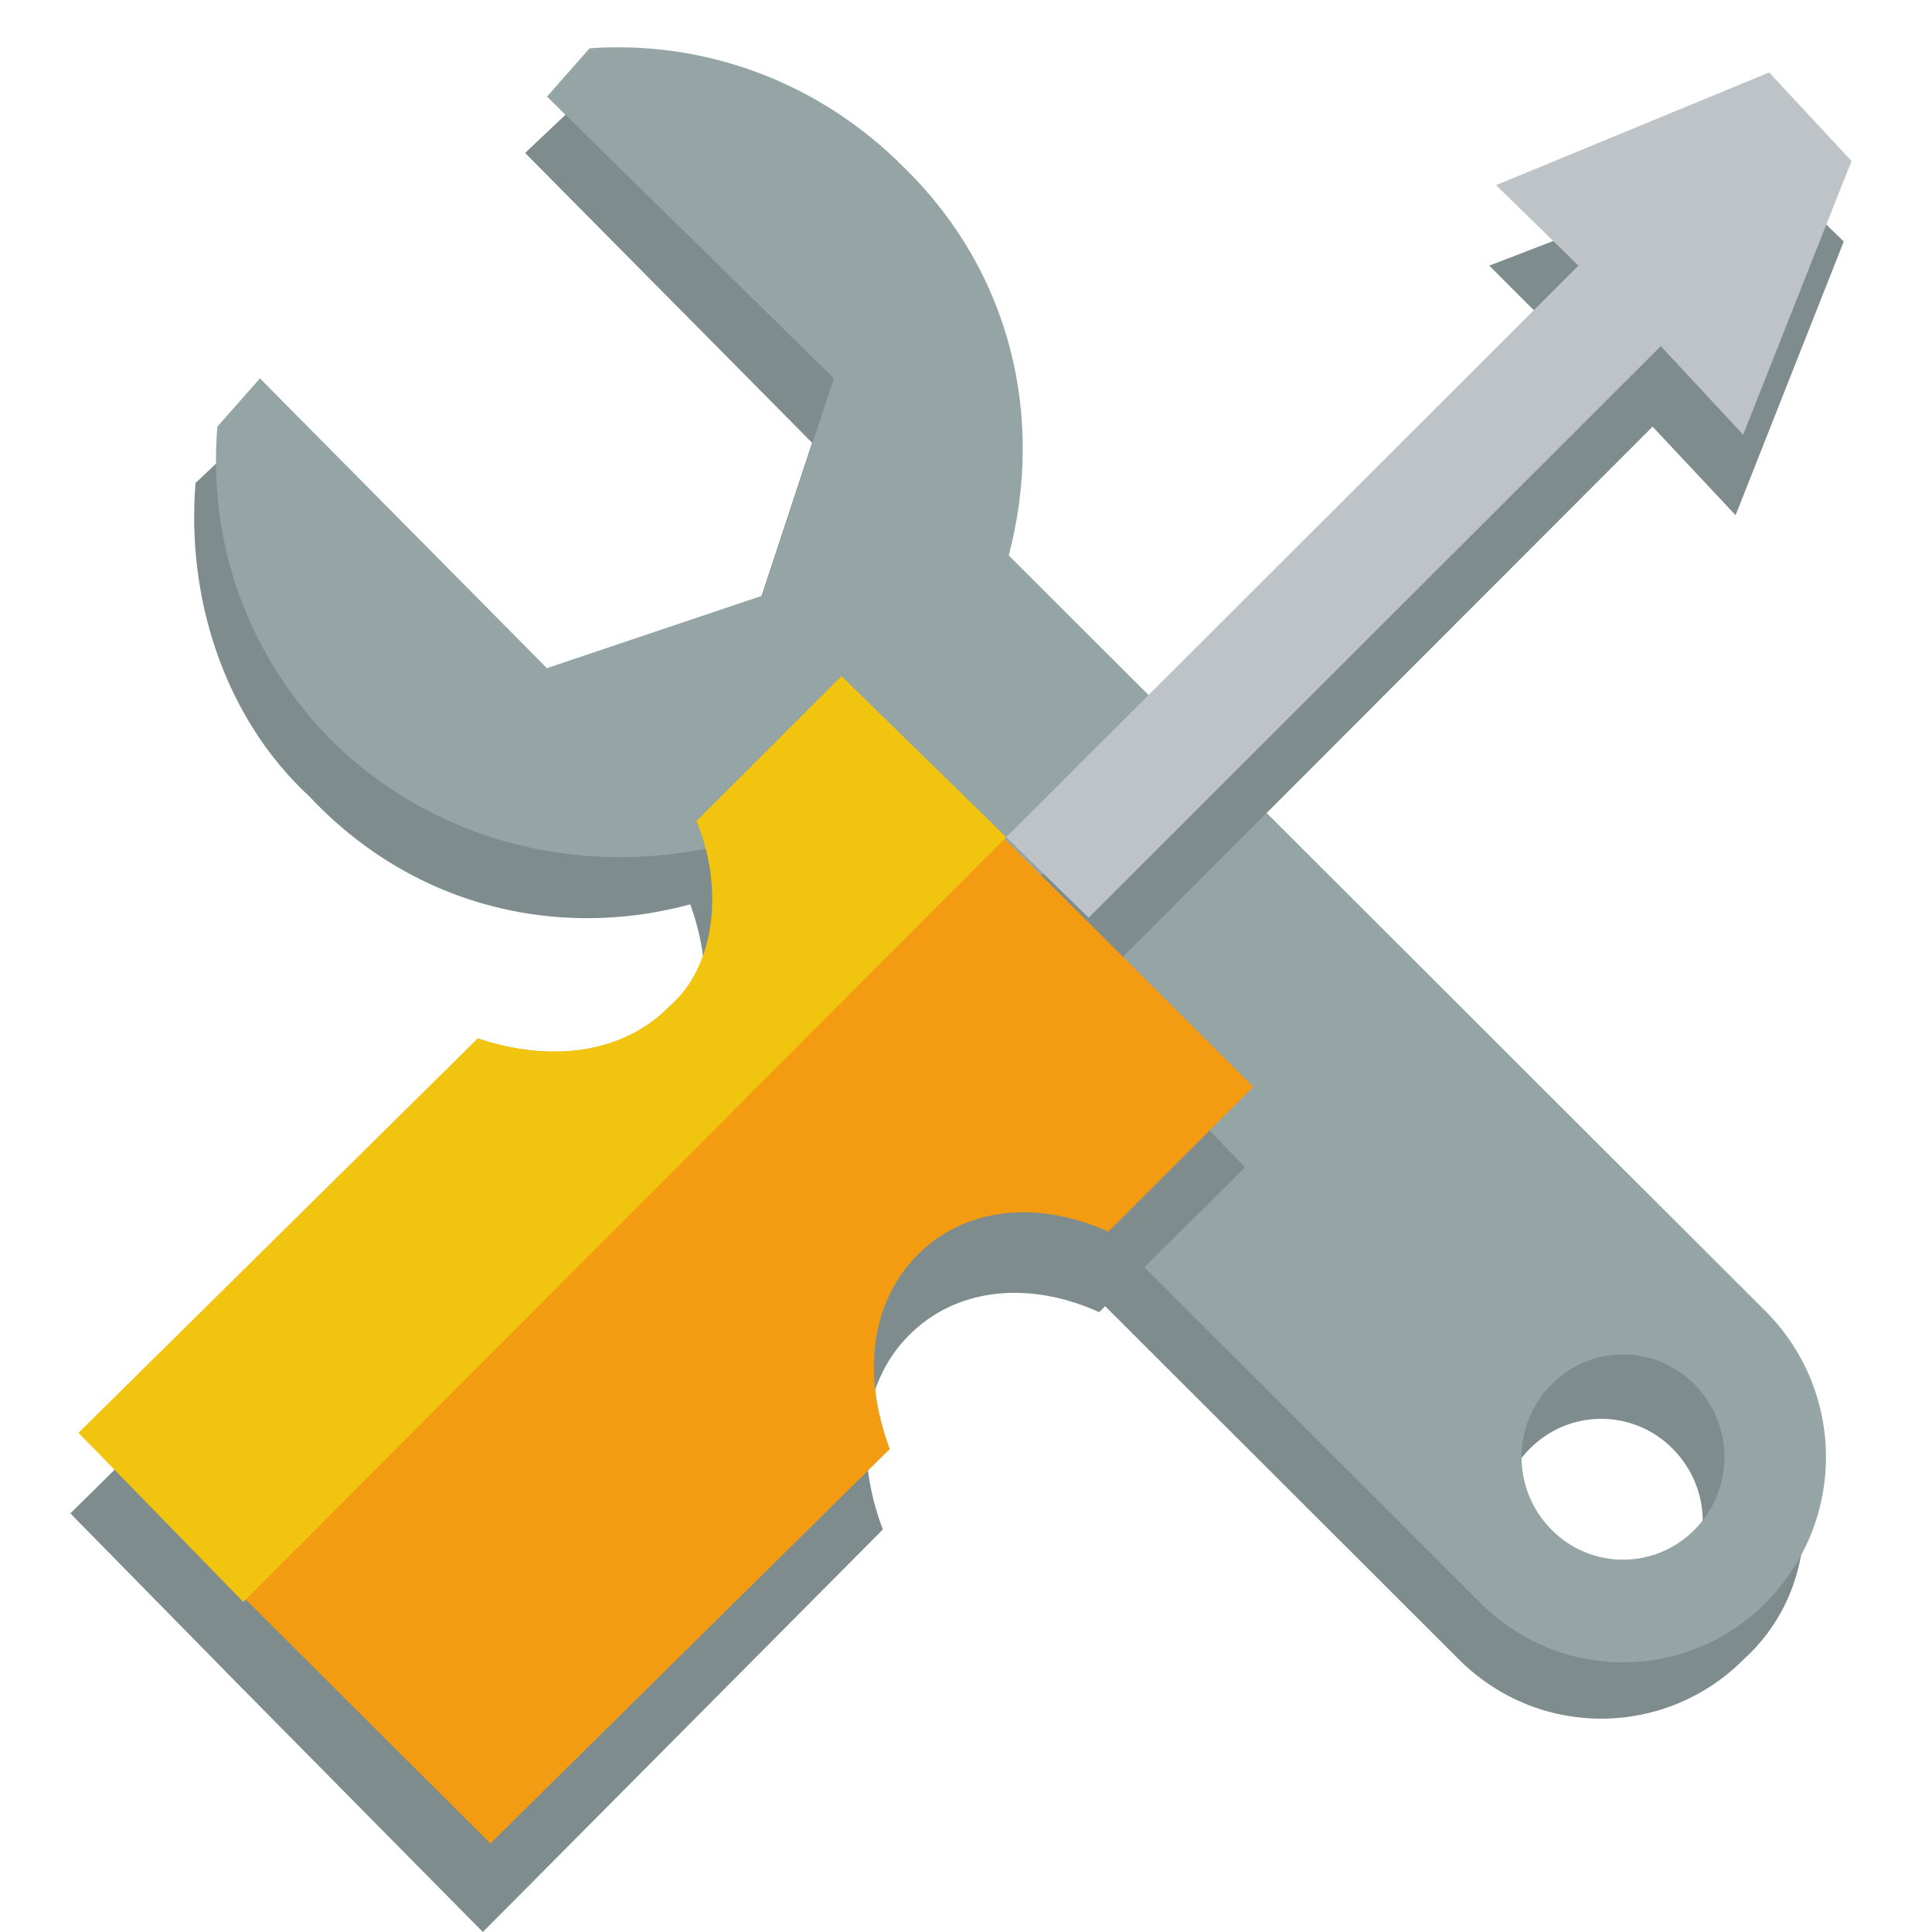
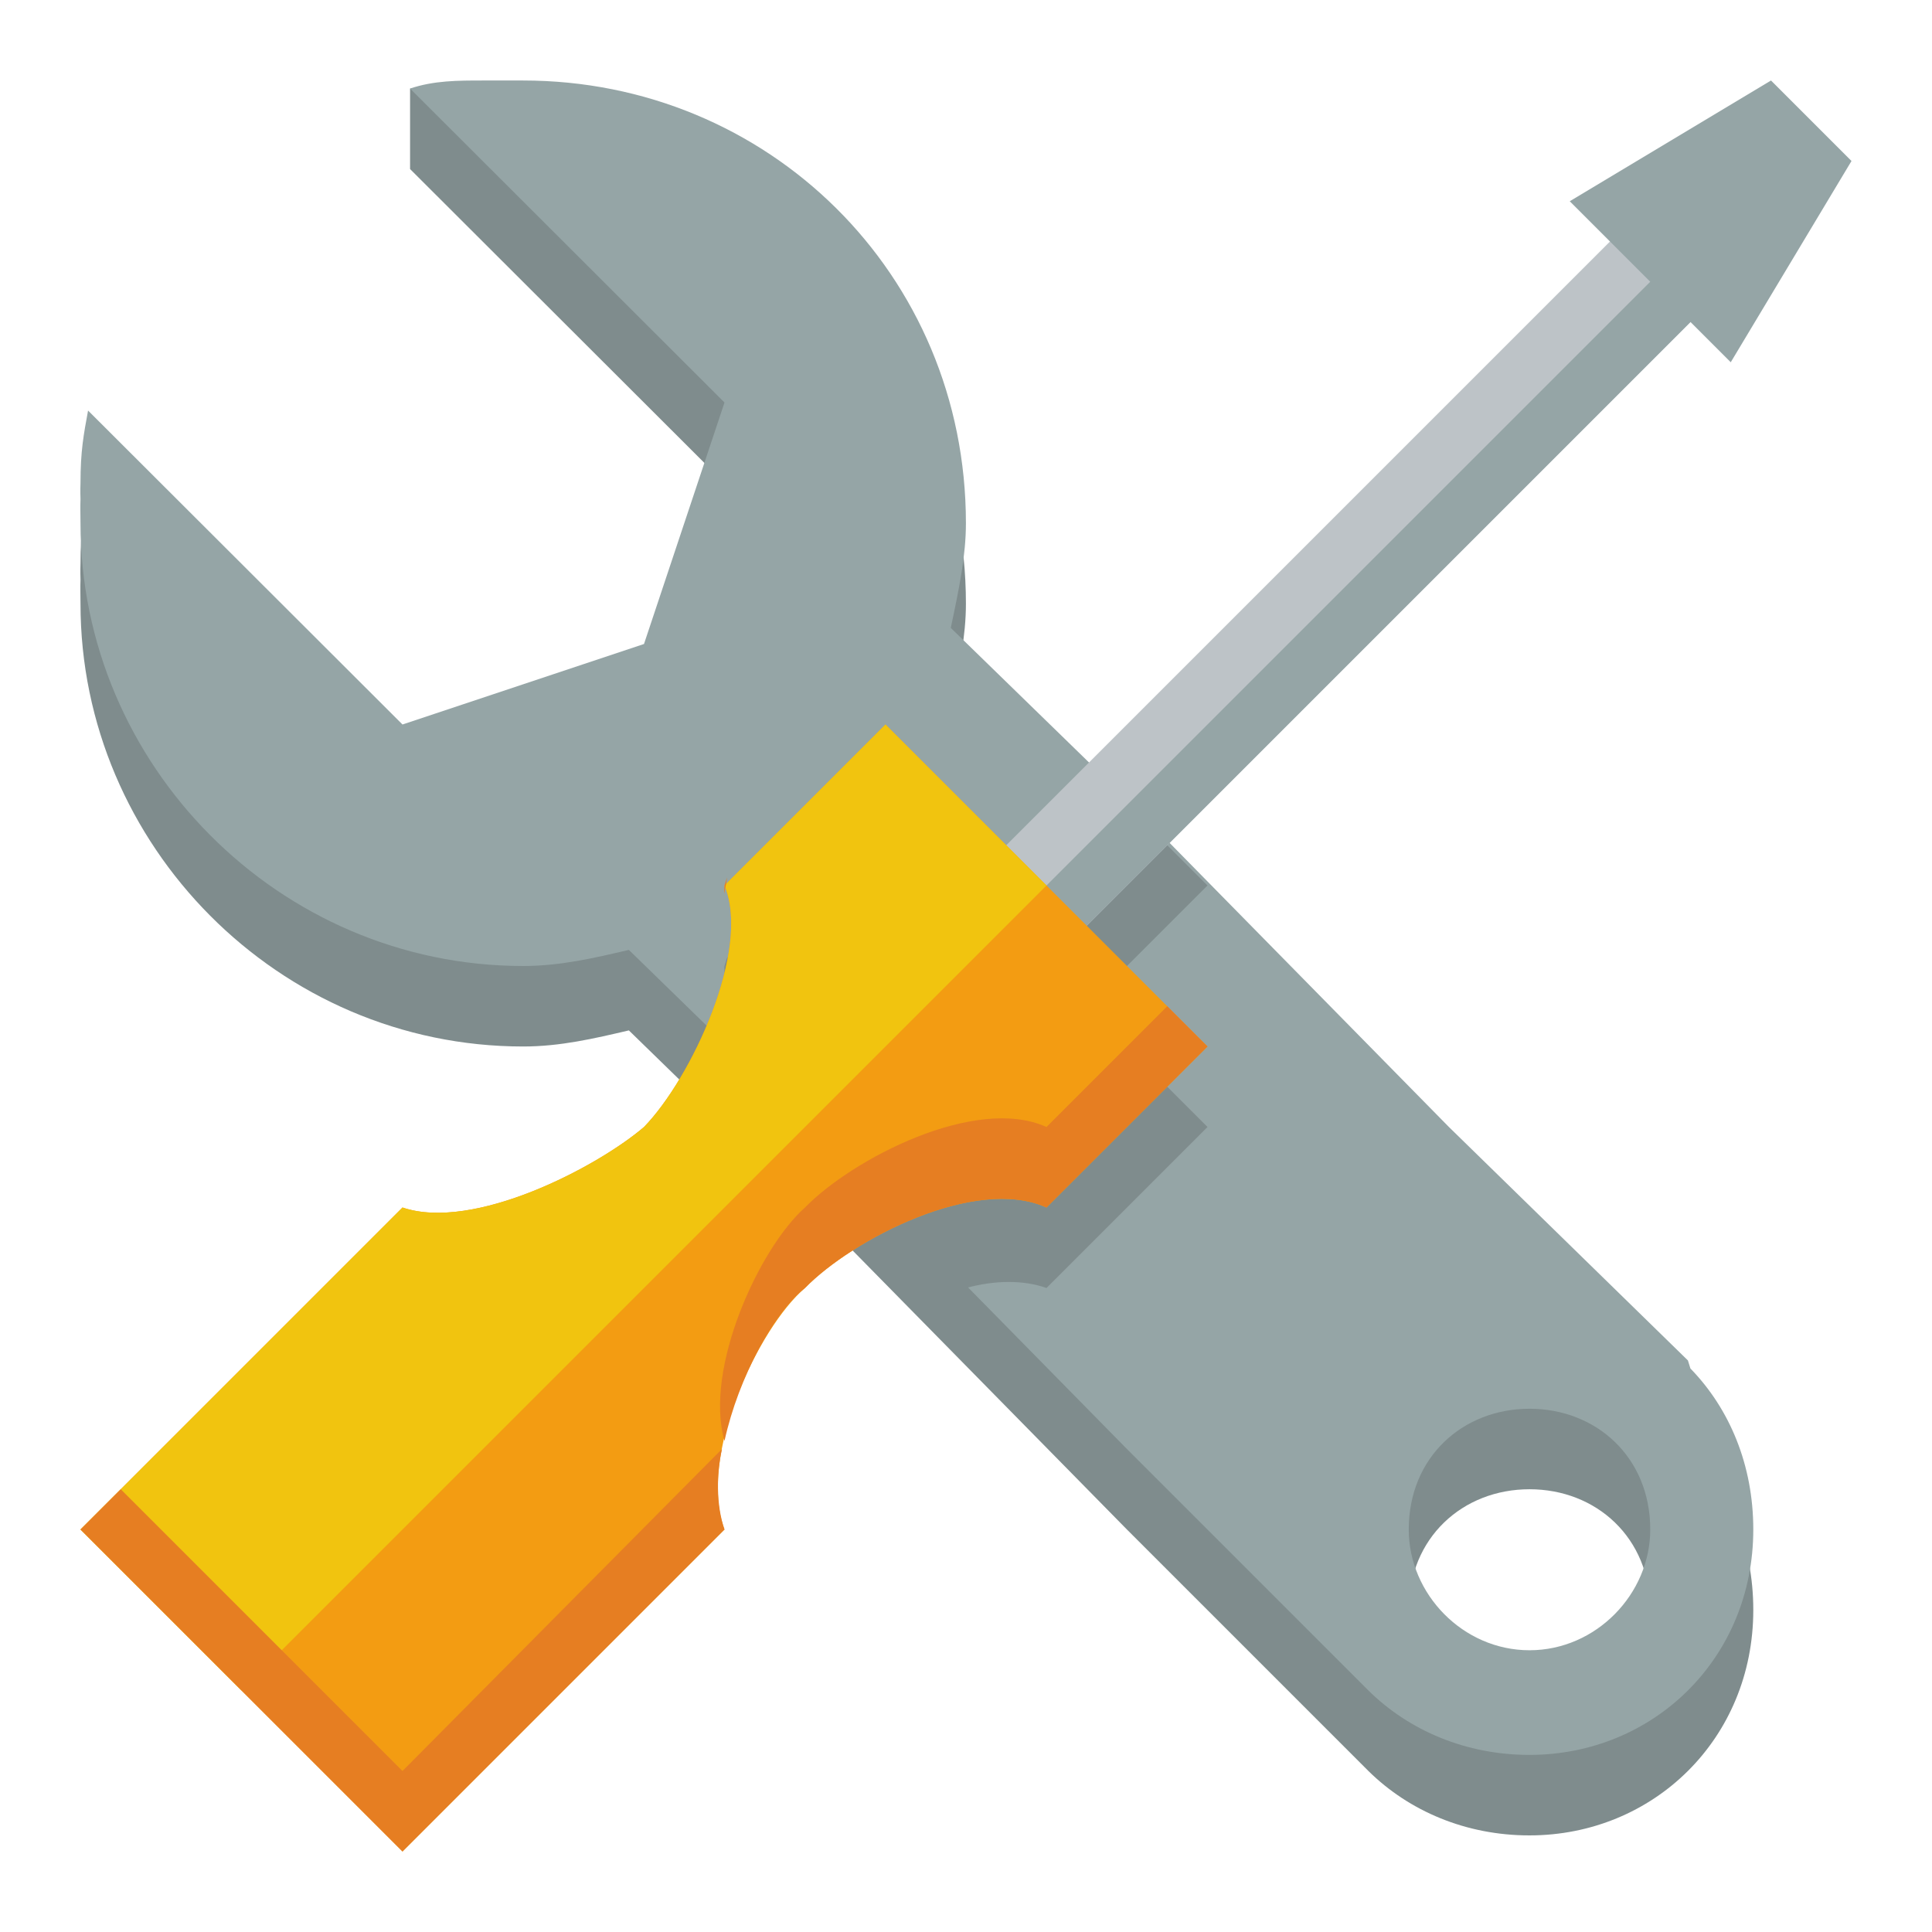
- <svg xmlns="http://www.w3.org/2000/svg" height="24" version="1.1" width="24">
+ <svg xmlns="http://www.w3.org/2000/svg" height="24" width="24" version="1.1">
  <g transform="translate(0 -1028.4)">
-     <g>
-       <path d="m7.052 1029.8c1.41-0.1 2.845 0.3 3.927 1.4 1.318 1.3 1.728 3.2 1.281 4.9l9.414 9.4c0.984 1 0.984 2.6 0 3.5-0.985 1-2.581 1-3.565 0l-9.414-9.4c-1.681 0.5-3.528 0.1-4.846-1.3-1.082-1-1.534-2.5-1.42-3.9l0.529-0.5 3.565 3.6 2.674-0.9 0.891-2.7-3.565-3.6 0.529-0.5zm11.948 16.6c-0.492 0.5-0.492 1.3 0 1.7 0.492 0.5 1.29 0.5 1.782 0 0.493-0.4 0.493-1.2 0-1.7-0.492-0.5-1.29-0.5-1.782 0z" fill="#7f8c8d" />
-       <path d="m7.323 1029c1.41-0.1 2.845 0.4 3.927 1.5 1.318 1.3 1.728 3.1 1.281 4.8l9.413 9.4c0.985 1 0.985 2.6 0 3.6-0.984 1-2.58 1-3.565 0l-9.413-9.4c-1.681 0.4-3.528 0-4.846-1.3-1.082-1.1-1.534-2.5-1.42-3.9l0.529-0.6 3.565 3.6 2.674-0.9 0.891-2.7-3.564-3.5 0.529-0.6zm11.948 16.6c-0.493 0.5-0.493 1.3 0 1.8 0.492 0.5 1.29 0.5 1.782 0s0.492-1.3 0-1.8-1.29-0.5-1.782 0z" fill="#95a5a6" />
-       <path d="m21.875 1030.4-3.375 1.3 1 1-7.094 7.1-2.062-2-1.782 1.8c0.337 0.9 0.24 1.8-0.344 2.4-0.073 0-0.136 0.1-0.219 0.1-0.248 0.2-0.535 0.3-0.844 0.4-0.412 0-0.87 0-1.312-0.2l-4.969 4.9 2.062 2.1 3.062 3.1 4.969-5c-0.338-0.9-0.272-1.8 0.312-2.4s1.491-0.7 2.375-0.3l1.813-1.8-2.031-2.1 7.093-7.1 1.031 1.1 1.344-3.4-1.031-1z" fill="#7f8c8d" />
-       <path d="m10.454 1036.8-1.802 1.8c0.338 0.8 0.25 1.8-0.334 2.3-0.584 0.6-1.496 0.7-2.381 0.4l-4.96 4.9 5.115 5.1 4.961-4.9c-0.337-0.9-0.25-1.8 0.334-2.4s1.497-0.7 2.381-0.3l1.801-1.8-5.115-5.1z" fill="#f39c12" />
-       <path d="m13.523 1039.8 7.108-7.1 1.023 1.1 1.346-3.4-1.023-1.1-3.392 1.4 1.023 1-7.108 7.1 1.023 1z" fill="#bdc3c7" />
-       <path d="m3.023 1048.3 9.477-9.5-2.046-2-1.802 1.8c0.338 0.8 0.25 1.8-0.334 2.3-0.584 0.6-1.496 0.7-2.381 0.4l-4.96 4.9 2.046 2.1z" fill="#f1c40f" />
+     <g fill="#2980b9">
+       <g transform="translate(-1)">
+         <path d="m6.094 1029.5v1l3.906 3.9-1 3-3 1-3.906-3.9c-0.055 0.3-0.094 0.5-0.094 0.9 0 0-0.004 0.1 0 0.2-0.004 0.1 0 0.2 0 0.3 0 3 2.462 5.5 5.5 5.5 0.459 0 0.886-0.1 1.312-0.2l2.156 2.1 4.031 4.1 3 3c0.507 0.5 1.214 0.8 2 0.8 1.541 0 2.781-1.2 2.781-2.8 0-0.8-0.294-1.5-0.781-2l-0.031-0.1-2.969-2.9-4.031-4.1-2.157-2.1c0.106-0.5 0.188-0.9 0.188-1.3 0-3.1-2.462-5.5-5.5-5.5h-0.25-0.156v-0.9h-1zm13.906 17.4c0.828 0 1.5 0.6 1.5 1.5 0 0.8-0.672 1.5-1.5 1.5s-1.5-0.7-1.5-1.5c0-0.9 0.672-1.5 1.5-1.5z" fill="#7f8c8d" />
+         <path d="m7 1029.4c-0.313 0-0.609 0-0.906 0.1l3.906 3.9-1 3-3 1-3.906-3.9c-0.055 0.3-0.094 0.5-0.094 0.9 0 0-0.004 0.1 0 0.2-0.004 0.1 0 0.2 0 0.3 0 3 2.462 5.5 5.5 5.5 0.459 0 0.886-0.1 1.312-0.2l2.156 2.1 4.031 4.1 3 3c0.507 0.5 1.214 0.8 2 0.8 1.541 0 2.781-1.2 2.781-2.8 0-0.8-0.294-1.5-0.781-2l-0.031-0.1-2.969-2.9-4.031-4.1-2.157-2.1c0.106-0.5 0.188-0.9 0.188-1.3 0-3.1-2.462-5.5-5.5-5.5h-0.25-0.25zm13 16.5c0.828 0 1.5 0.6 1.5 1.5 0 0.8-0.672 1.5-1.5 1.5s-1.5-0.7-1.5-1.5c0-0.9 0.672-1.5 1.5-1.5z" fill="#95a5a6" />
+       </g>
+       <path d="m11 1038.4-1.969 1.9-0.031 0.1c0.007 0-0.006 0 0 0-0.001 0-0.003 0 0 0.1 0.077 0.2 0.063 0.5 0 0.9l0.969 0.9 2.031 2.1c0.365-0.1 0.719-0.1 1 0l2-2-0.5-0.5-1-1 1.5-1.5-1-1-1.5 1.5-1.5-1.5z" fill="#7f8c8d" />
+       <path fill="#bdc3c7" d="m11.5 1039.9 1 1 9-9-1-1z" />
+       <path fill="#95a5a6" d="m21 1031.4-9 9 0.5 0.5 9-9-0.5-0.5z" />
+       <path fill="#95a5a6" d="m22 1029.4-2.5 1.5 2 2 1.5-2.5-1-1z" />
+       <g>
+         <path d="m11 1037.4-2 2c0.337 0.8-0.416 2.4-1 3-0.584 0.5-2.116 1.3-3 1l-4 4 4 4 4-4c-0.337-0.9 0.416-2.5 1-3 0.584-0.6 2.116-1.4 3-1l2-2z" fill="#f39c12" />
+         <path d="m11 1037.4-2 2c0.337 0.8-0.416 2.4-1 3-0.584 0.5-2.116 1.3-3 1l-4 4 2 2 10-10-2-2z" fill="#f1c40f" />
+         <path d="m9.031 1039.3-0.031 0.1c0.011 0-0.009 0 0 0.1 0.01-0.1 0.023-0.1 0.031-0.2zm5.469 1.6-1.5 1.5c-0.884-0.4-2.416 0.4-3 1-0.565 0.5-1.258 2-1 2.9 0.176-0.8 0.62-1.6 1-1.9 0.584-0.6 2.116-1.4 3-1l2-2-0.5-0.5zm-5.531 5.5-3.969 4-3.5-3.5-0.5 0.5 4 4 4-4c-0.105-0.3-0.1-0.7-0.031-1z" fill="#e67e22" />
+       </g>
    </g>
  </g>
</svg>
